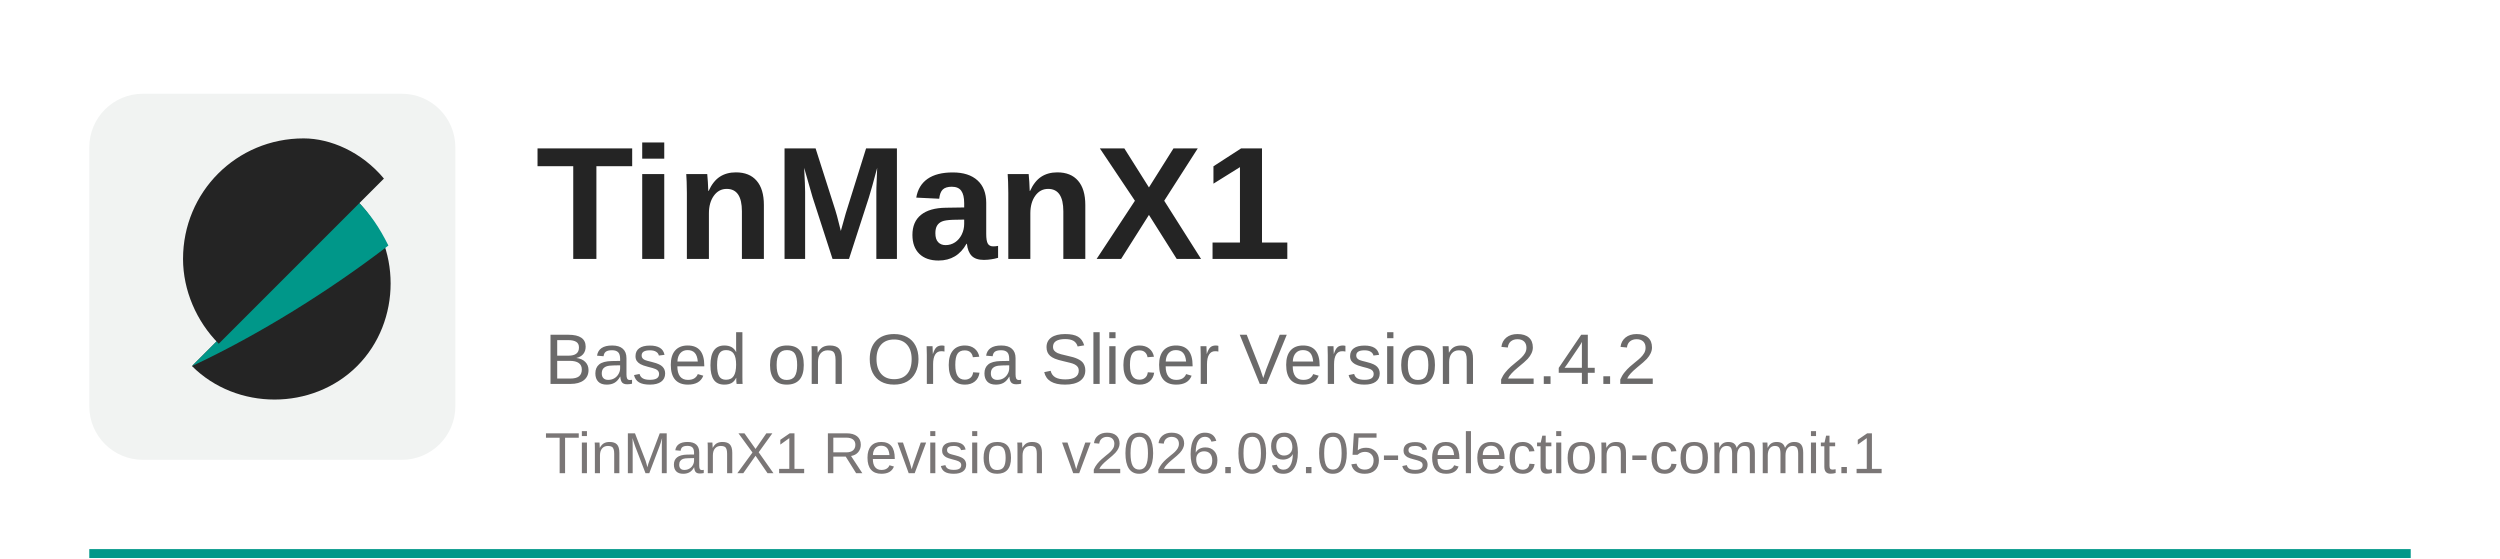
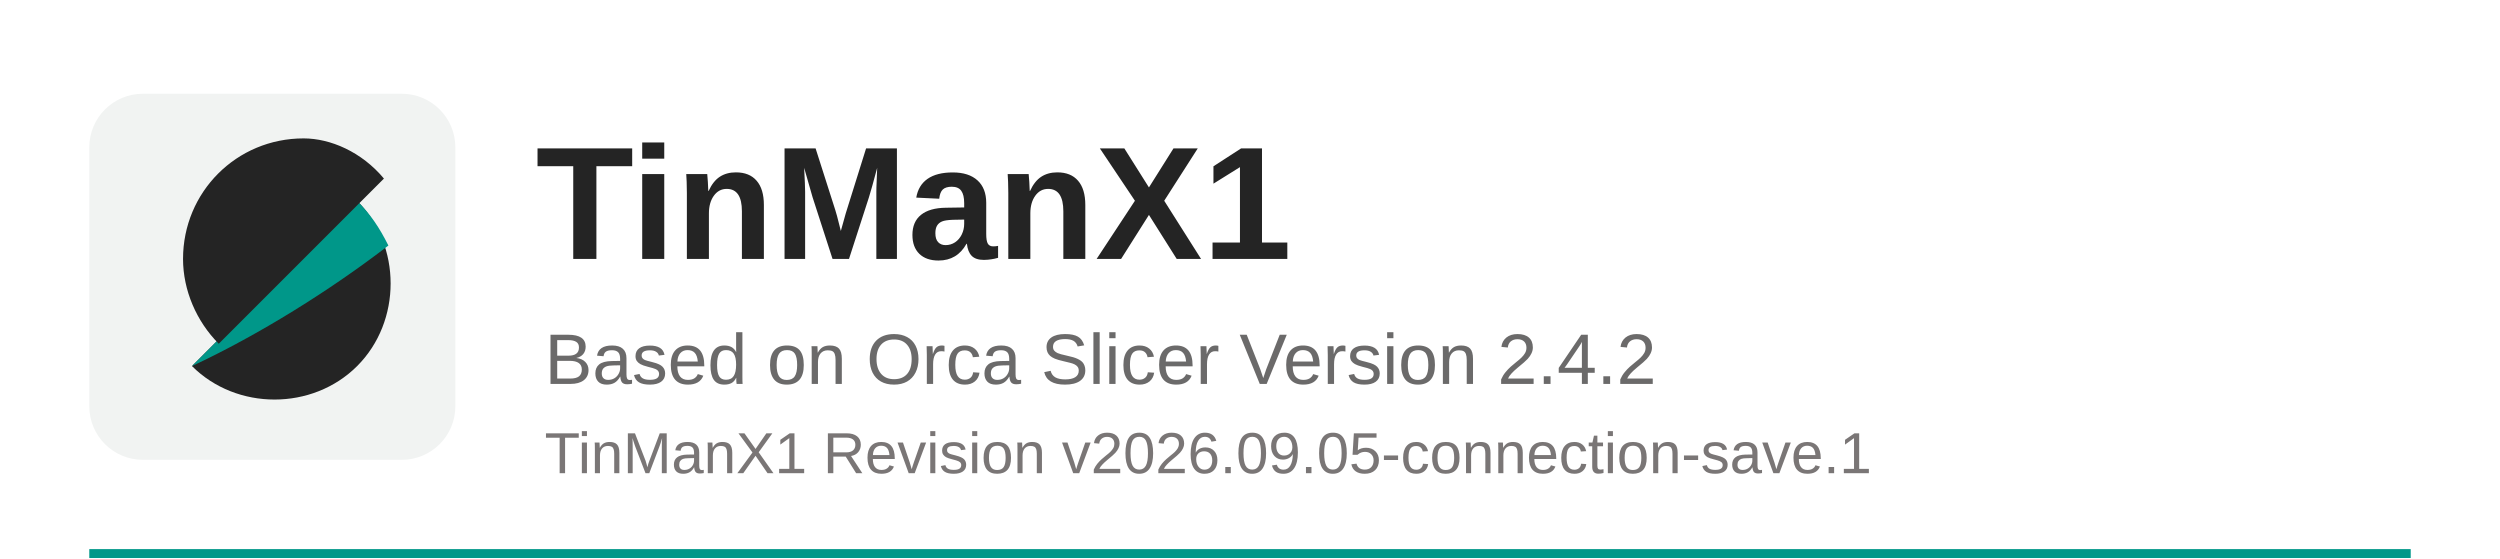
<svg xmlns="http://www.w3.org/2000/svg" width="560" height="125" viewBox="0 0 560 125">
  <rect x="20" y="123" width="520" height="2" fill="#009789" />
  <rect x="20" y="21" width="82" height="82" rx="12" fill="#f1f3f2" />
  <path d="M43 82c10 10 27 10 37 0s10-27 0-37L43 82z" fill="#242424" />
  <path d="M80 45L43 82c15-7 31-17 44-27-2-4-4-7-7-10z" fill="#009789" />
  <path d="M68 31c-15 0-27 12-27 27 0 7 3 14 8 19l37-37c-5-6-12-9-18-9z" fill="#242424" />
  <text x="120" y="58" font-family="Arial, Helvetica, sans-serif" font-size="36" font-weight="700" fill="#242424">TinManX1</text>
  <text x="122" y="86" font-family="Arial, Helvetica, sans-serif" font-size="16" fill="#6b6a6a">Based on Orca Slicer Version 2.4.2</text>
-   <text x="122" y="106" font-family="Arial, Helvetica, sans-serif" font-size="13" fill="#7a7676">TinManX1 Revision v2026.09.05-selection-commit.1</text>
+   <text x="122" y="106" font-family="Arial, Helvetica, sans-serif" font-size="13" fill="#7a7676">TinManX1 Revision v2026.09.05-connection-save.1</text>
</svg>
